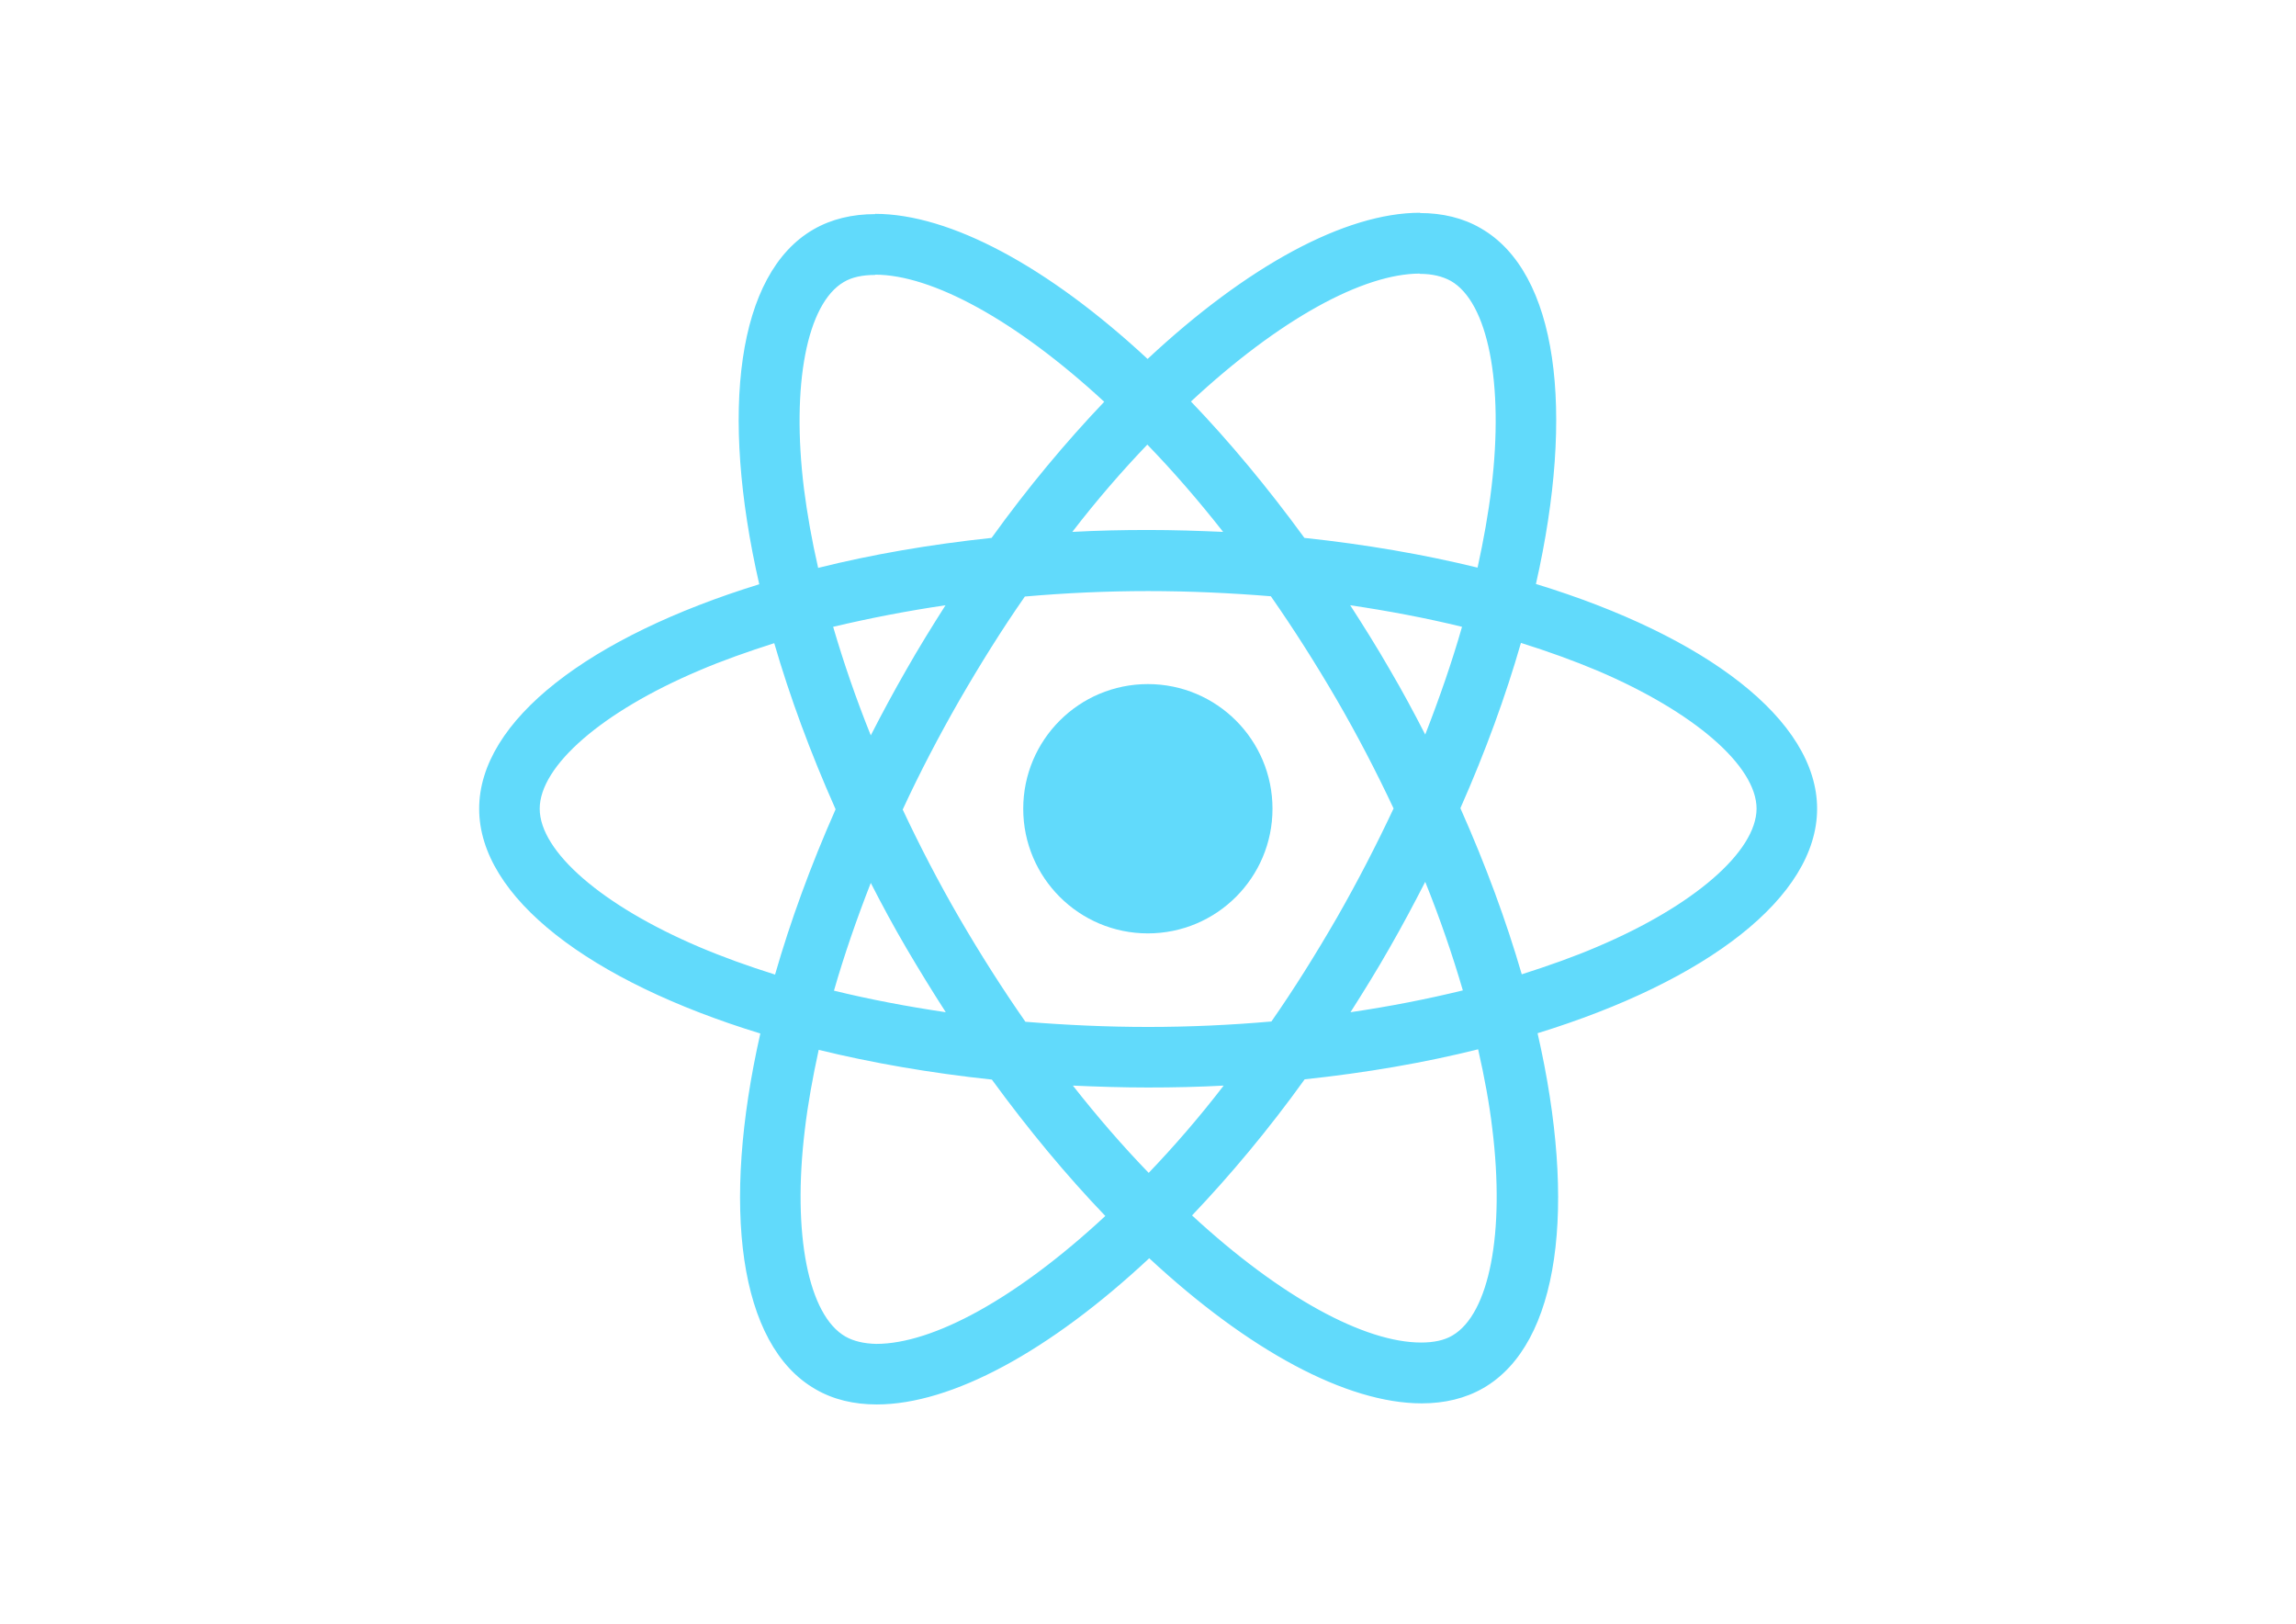
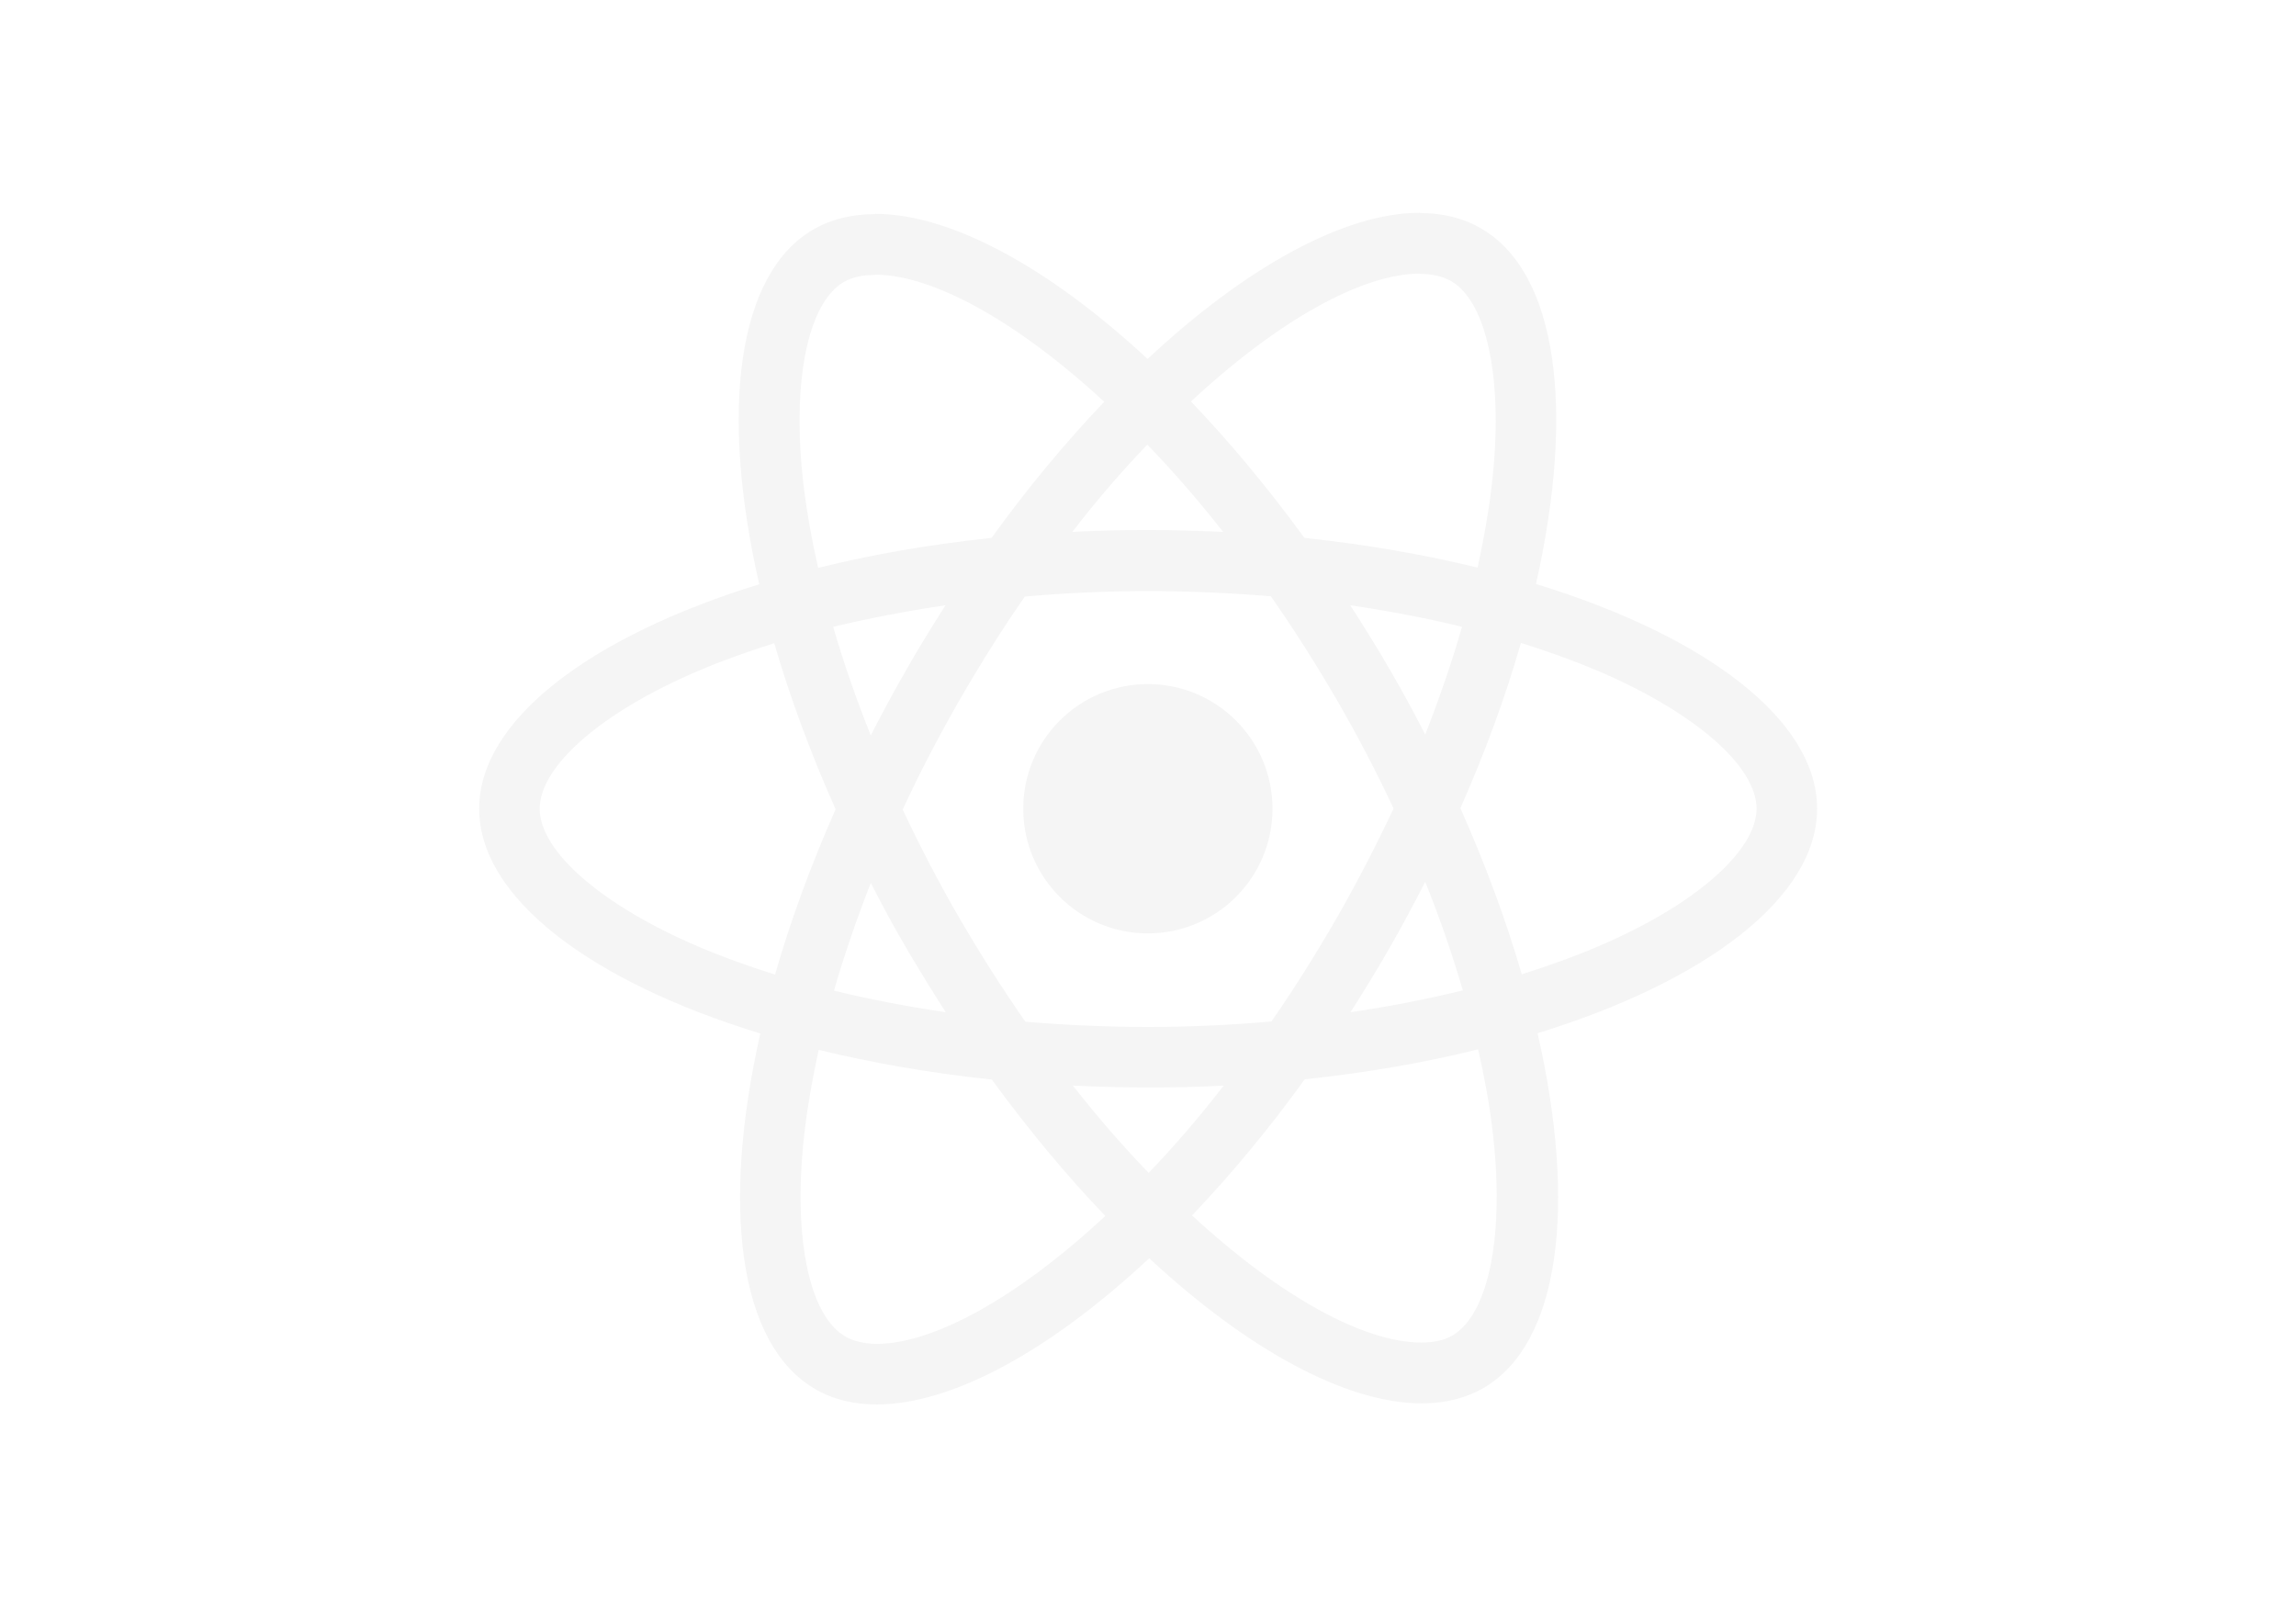
<svg xmlns="http://www.w3.org/2000/svg" viewBox="0 0 841.9 595.3">
-   <g fill="#61DAFB">
+   <g fill="whitesmoke">
    <path d="M666.3 296.5c0-32.5-40.7-63.3-103.1-82.4 14.4-63.6 8-114.2-20.2-130.4-6.5-3.8-14.1-5.6-22.4-5.6v22.3c4.6 0 8.3.9 11.4 2.6 13.6 7.8 19.5 37.5 14.9 75.7-1.1 9.4-2.9 19.3-5.1 29.4-19.6-4.8-41-8.5-63.5-10.9-13.5-18.5-27.5-35.3-41.6-50 32.6-30.3 63.2-46.9 84-46.9V78c-27.5 0-63.5 19.6-99.9 53.6-36.4-33.8-72.4-53.2-99.9-53.2v22.3c20.7 0 51.4 16.5 84 46.6-14 14.7-28 31.4-41.3 49.9-22.6 2.4-44 6.1-63.6 11-2.3-10-4-19.7-5.2-29-4.7-38.2 1.1-67.9 14.6-75.8 3-1.8 6.9-2.6 11.5-2.6V78.5c-8.4 0-16 1.8-22.6 5.6-28.1 16.2-34.4 66.7-19.9 130.1-62.2 19.2-102.7 49.9-102.7 82.3 0 32.5 40.7 63.3 103.1 82.4-14.4 63.6-8 114.2 20.2 130.4 6.5 3.8 14.1 5.6 22.5 5.6 27.5 0 63.5-19.6 99.9-53.6 36.4 33.8 72.4 53.2 99.9 53.2 8.4 0 16-1.8 22.6-5.6 28.1-16.2 34.4-66.7 19.9-130.1 62-19.1 102.5-49.9 102.5-82.3zm-130.2-66.7c-3.7 12.9-8.3 26.2-13.5 39.5-4.1-8-8.4-16-13.1-24-4.6-8-9.5-15.8-14.4-23.4 14.2 2.1 27.9 4.7 41 7.9zm-45.8 106.5c-7.8 13.5-15.8 26.3-24.1 38.2-14.9 1.3-30 2-45.2 2-15.1 0-30.2-.7-45-1.9-8.3-11.9-16.4-24.6-24.2-38-7.6-13.1-14.5-26.4-20.8-39.8 6.2-13.4 13.2-26.8 20.7-39.9 7.8-13.5 15.8-26.3 24.1-38.2 14.9-1.3 30-2 45.2-2 15.1 0 30.2.7 45 1.9 8.3 11.9 16.4 24.6 24.2 38 7.6 13.1 14.5 26.4 20.8 39.8-6.3 13.4-13.2 26.8-20.7 39.9zm32.3-13c5.4 13.4 10 26.8 13.8 39.8-13.1 3.2-26.9 5.9-41.2 8 4.9-7.7 9.8-15.6 14.4-23.7 4.6-8 8.9-16.1 13-24.1zM421.2 430c-9.3-9.6-18.6-20.3-27.8-32 9 .4 18.2.7 27.5.7 9.4 0 18.7-.2 27.8-.7-9 11.7-18.3 22.4-27.5 32zm-74.4-58.9c-14.2-2.1-27.9-4.7-41-7.9 3.7-12.9 8.3-26.2 13.5-39.5 4.1 8 8.4 16 13.1 24 4.7 8 9.5 15.8 14.4 23.4zM420.7 163c9.3 9.6 18.6 20.3 27.8 32-9-.4-18.2-.7-27.5-.7-9.4 0-18.7.2-27.8.7 9-11.7 18.3-22.4 27.5-32zm-74 58.9c-4.9 7.7-9.8 15.6-14.4 23.7-4.6 8-8.9 16-13 24-5.4-13.4-10-26.8-13.8-39.8 13.1-3.1 26.9-5.8 41.2-7.9zm-90.5 125.2c-35.4-15.1-58.3-34.9-58.3-50.6 0-15.7 22.9-35.6 58.3-50.6 8.6-3.7 18-7 27.7-10.1 5.7 19.6 13.2 40 22.5 60.9-9.2 20.8-16.6 41.1-22.2 60.6-9.9-3.1-19.3-6.5-28-10.2zM310 490c-13.6-7.8-19.5-37.5-14.9-75.7 1.1-9.4 2.9-19.3 5.1-29.4 19.6 4.8 41 8.5 63.5 10.9 13.5 18.5 27.5 35.3 41.6 50-32.6 30.3-63.2 46.9-84 46.9-4.5-.1-8.3-1-11.3-2.7zm237.2-76.2c4.7 38.2-1.1 67.9-14.6 75.8-3 1.8-6.9 2.6-11.5 2.6-20.7 0-51.4-16.5-84-46.6 14-14.7 28-31.4 41.3-49.9 22.6-2.4 44-6.1 63.6-11 2.3 10.1 4.1 19.8 5.2 29.1zm38.5-66.7c-8.6 3.7-18 7-27.7 10.1-5.7-19.6-13.2-40-22.5-60.9 9.2-20.8 16.6-41.1 22.2-60.6 9.9 3.1 19.3 6.5 28.1 10.2 35.4 15.1 58.3 34.9 58.3 50.6-.1 15.7-23 35.6-58.4 50.6zM320.8 78.4z" />
    <circle cx="420.9" cy="296.5" r="45.7" />
    <path d="M520.5 78.1z" />
  </g>
</svg>
